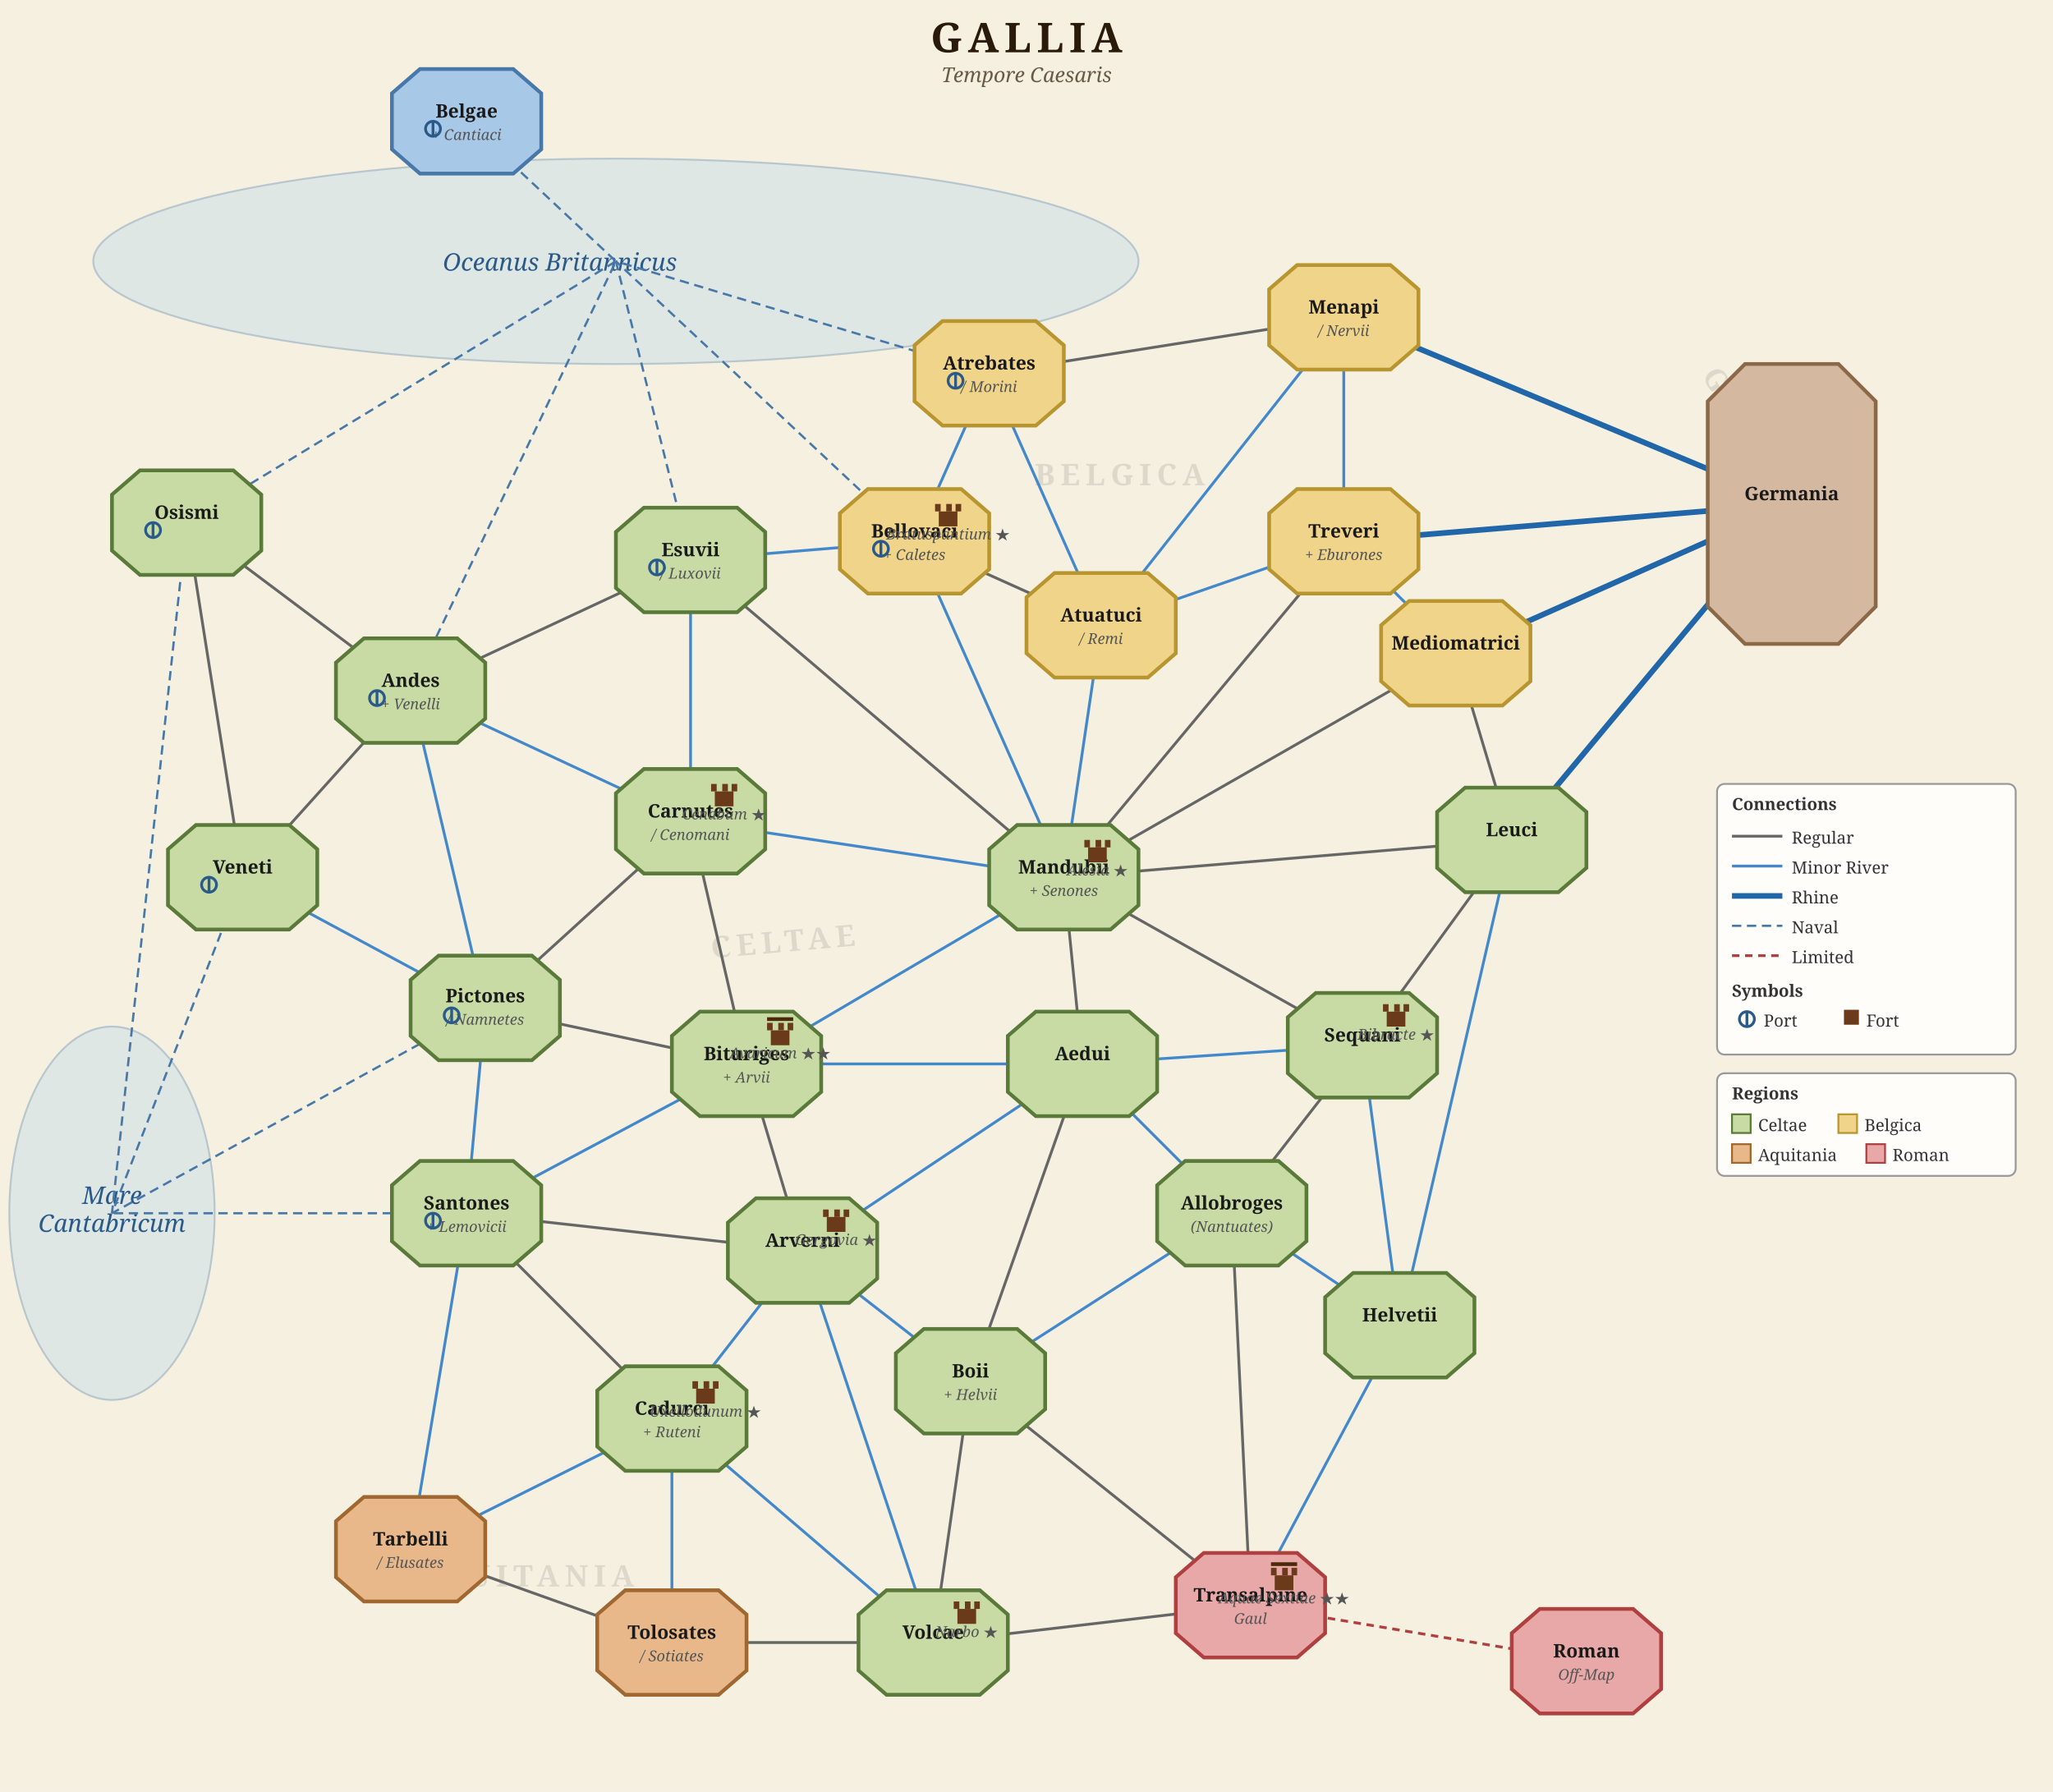
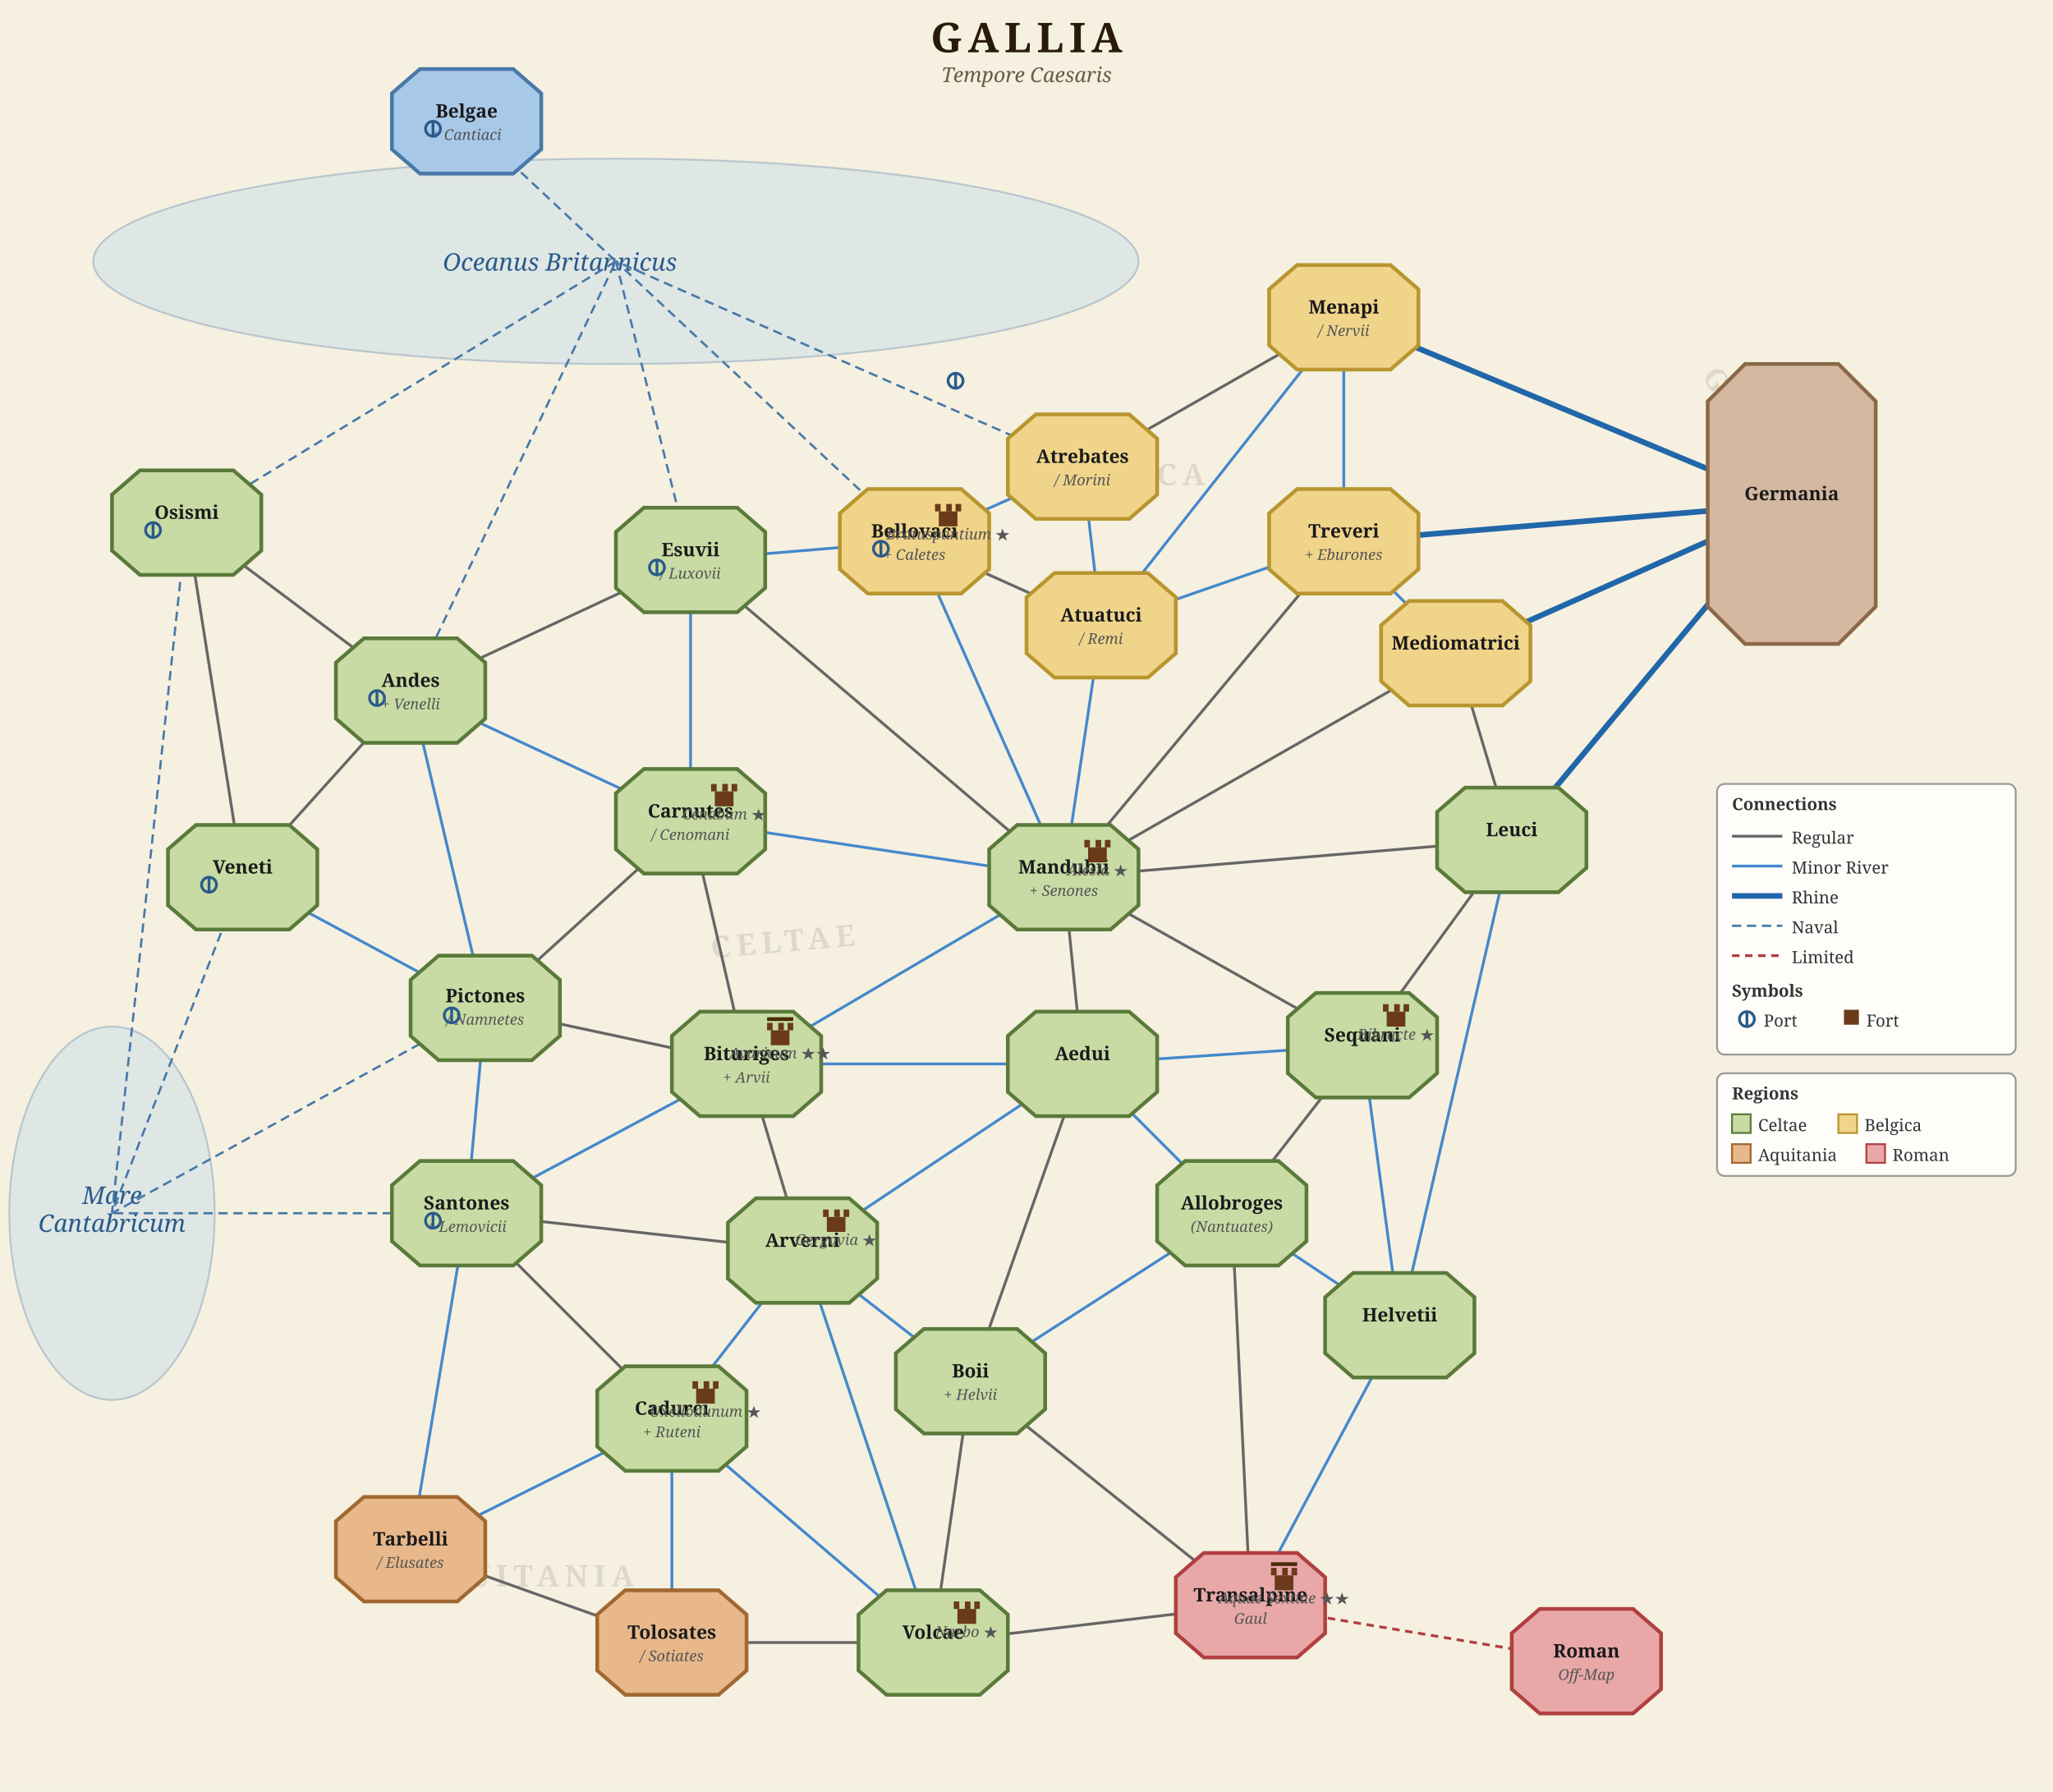
<svg xmlns="http://www.w3.org/2000/svg" viewBox="0 0 1100 960" width="1100" height="960">
  <defs>
    <style>
      .region-celtae { fill: #c8dba5; stroke: #5a7a3a; }
      .region-belgica { fill: #f0d48a; stroke: #b8952e; }
      .region-aquitania { fill: #e8b88a; stroke: #a06830; }
      .region-britannia { fill: #a8c8e8; stroke: #4878a8; }
      .region-germania { fill: #d4b8a0; stroke: #8a6848; }
      .region-roman { fill: #e8a8a8; stroke: #b04040; }
      .region-sea { fill: #b8d8ef; stroke: #4878a8; stroke-width: 1; }

      .area-shape { stroke-width: 2; cursor: pointer; }
      .area-shape:hover { filter: brightness(1.08); }

      .label { font-family: 'Georgia', serif; font-size: 10px; fill: #1a1a1a; text-anchor: middle; pointer-events: none; font-weight: bold; }
      .label-small { font-family: 'Georgia', serif; font-size: 8px; fill: #555; text-anchor: middle; pointer-events: none; font-style: italic; }
      .label-sea { font-family: 'Georgia', serif; font-size: 13px; fill: #2a5a8a; text-anchor: middle; font-style: italic; pointer-events: none; }
      .label-region { font-family: 'Georgia', serif; font-size: 16px; fill: rgba(0,0,0,0.10); text-anchor: middle; font-weight: bold; font-variant: small-caps; letter-spacing: 3px; pointer-events: none; }

      .conn-regular { stroke: #666; stroke-width: 1.5; fill: none; }
      .conn-minor_river { stroke: #4488cc; stroke-width: 1.5; fill: none; }
      .conn-major_river { stroke: #2266aa; stroke-width: 3; fill: none; }
      .conn-naval { stroke: #4878a8; stroke-width: 1.2; fill: none; stroke-dasharray: 5,3; }
      .conn-limited { stroke: #b04040; stroke-width: 1.5; fill: none; stroke-dasharray: 4,3; }

      .fort-icon { fill: #6a3a1a; }
      .legend-text { font-family: 'Georgia', serif; font-size: 9px; fill: #333; }
    </style>
  </defs>
  <rect width="1100" height="960" fill="#f5f0e0" />
  <text x="550" y="28" text-anchor="middle" font-family="Georgia, serif" font-size="22" font-weight="bold" fill="#2a1a0a" letter-spacing="3">GALLIA</text>
  <text x="550" y="44" text-anchor="middle" font-family="Georgia, serif" font-size="11" fill="#6a5a4a" font-style="italic">Tempore Caesaris</text>
  <ellipse cx="60" cy="650" rx="55" ry="100" class="region-sea" opacity="0.35" />
  <ellipse cx="330" cy="140" rx="280" ry="55" class="region-sea" opacity="0.35" />
  <text x="60" y="645" class="label-sea" font-size="10">Mare</text>
  <text x="60" y="660" class="label-sea" font-size="10">Cantabricum</text>
  <text x="300" y="145" class="label-sea">Oceanus Britannicus</text>
  <text x="420" y="510" class="label-region" transform="rotate(-5, 420, 510)">CELTAE</text>
  <text x="600" y="260" class="label-region">BELGICA</text>
  <text x="280" y="850" class="label-region">AQUITANIA</text>
  <text x="940" y="250" class="label-region" transform="rotate(60, 940, 250)">GERMANIA</text>
  <line x1="100" y1="280" x2="130" y2="470" class="conn-regular" />
  <line x1="100" y1="280" x2="220" y2="370" class="conn-regular" />
  <line x1="130" y1="470" x2="220" y2="370" class="conn-regular" />
  <line x1="220" y1="370" x2="370" y2="300" class="conn-regular" />
  <line x1="260" y1="540" x2="370" y2="440" class="conn-regular" />
  <line x1="260" y1="540" x2="400" y2="570" class="conn-regular" />
  <line x1="370" y1="440" x2="400" y2="570" class="conn-regular" />
  <line x1="370" y1="300" x2="570" y2="470" class="conn-regular" />
  <line x1="490" y1="290" x2="590" y2="335" class="conn-regular" />
  <line x1="400" y1="570" x2="430" y2="670" class="conn-regular" />
  <line x1="250" y1="650" x2="430" y2="670" class="conn-regular" />
  <line x1="250" y1="650" x2="360" y2="760" class="conn-regular" />
  <line x1="580" y1="570" x2="570" y2="470" class="conn-regular" />
  <line x1="580" y1="570" x2="520" y2="740" class="conn-regular" />
  <line x1="520" y1="740" x2="500" y2="880" class="conn-regular" />
  <line x1="520" y1="740" x2="670" y2="860" class="conn-regular" />
  <line x1="500" y1="880" x2="360" y2="880" class="conn-regular" />
  <line x1="500" y1="880" x2="670" y2="860" class="conn-regular" />
  <line x1="220" y1="830" x2="360" y2="880" class="conn-regular" />
  <line x1="660" y1="650" x2="730" y2="560" class="conn-regular" />
  <line x1="660" y1="650" x2="670" y2="860" class="conn-regular" />
  <line x1="730" y1="560" x2="570" y2="470" class="conn-regular" />
  <line x1="730" y1="560" x2="810" y2="450" class="conn-regular" />
  <line x1="810" y1="450" x2="570" y2="470" class="conn-regular" />
  <line x1="810" y1="450" x2="780" y2="350" class="conn-regular" />
  <line x1="720" y1="290" x2="570" y2="470" class="conn-regular" />
  <line x1="570" y1="470" x2="780" y2="350" class="conn-regular" />
-   <line x1="530" y1="200" x2="720" y2="170" class="conn-regular" />
+   <line x1="580" y1="250" x2="720" y2="170" class="conn-regular" />
  <line x1="130" y1="470" x2="260" y2="540" class="conn-minor_river" />
  <line x1="220" y1="370" x2="260" y2="540" class="conn-minor_river" />
  <line x1="220" y1="370" x2="370" y2="440" class="conn-minor_river" />
  <line x1="260" y1="540" x2="250" y2="650" class="conn-minor_river" />
  <line x1="370" y1="440" x2="370" y2="300" class="conn-minor_river" />
  <line x1="370" y1="440" x2="570" y2="470" class="conn-minor_river" />
  <line x1="370" y1="300" x2="490" y2="290" class="conn-minor_river" />
  <line x1="490" y1="290" x2="570" y2="470" class="conn-minor_river" />
-   <line x1="490" y1="290" x2="530" y2="200" class="conn-minor_river" />
+   <line x1="490" y1="290" x2="580" y2="250" class="conn-minor_river" />
  <line x1="590" y1="335" x2="570" y2="470" class="conn-minor_river" />
-   <line x1="590" y1="335" x2="530" y2="200" class="conn-minor_river" />
+   <line x1="590" y1="335" x2="580" y2="250" class="conn-minor_river" />
  <line x1="590" y1="335" x2="720" y2="290" class="conn-minor_river" />
  <line x1="590" y1="335" x2="720" y2="170" class="conn-minor_river" />
  <line x1="720" y1="170" x2="720" y2="290" class="conn-minor_river" />
  <line x1="720" y1="290" x2="780" y2="350" class="conn-minor_river" />
  <line x1="400" y1="570" x2="250" y2="650" class="conn-minor_river" />
  <line x1="400" y1="570" x2="580" y2="570" class="conn-minor_river" />
  <line x1="400" y1="570" x2="570" y2="470" class="conn-minor_river" />
  <line x1="430" y1="670" x2="360" y2="760" class="conn-minor_river" />
  <line x1="430" y1="670" x2="500" y2="880" class="conn-minor_river" />
  <line x1="430" y1="670" x2="520" y2="740" class="conn-minor_river" />
  <line x1="430" y1="670" x2="580" y2="570" class="conn-minor_river" />
  <line x1="580" y1="570" x2="660" y2="650" class="conn-minor_river" />
  <line x1="580" y1="570" x2="730" y2="560" class="conn-minor_river" />
  <line x1="520" y1="740" x2="660" y2="650" class="conn-minor_river" />
  <line x1="660" y1="650" x2="750" y2="710" class="conn-minor_river" />
  <line x1="750" y1="710" x2="730" y2="560" class="conn-minor_river" />
  <line x1="750" y1="710" x2="810" y2="450" class="conn-minor_river" />
  <line x1="750" y1="710" x2="670" y2="860" class="conn-minor_river" />
  <line x1="360" y1="760" x2="220" y2="830" class="conn-minor_river" />
  <line x1="360" y1="760" x2="360" y2="880" class="conn-minor_river" />
  <line x1="360" y1="760" x2="500" y2="880" class="conn-minor_river" />
  <line x1="250" y1="650" x2="220" y2="830" class="conn-minor_river" />
  <line x1="580" y1="570" x2="400" y2="570" class="conn-minor_river" opacity="0" />
  <line x1="810" y1="450" x2="960" y2="270" class="conn-major_river" />
  <line x1="780" y1="350" x2="960" y2="270" class="conn-major_river" />
  <line x1="720" y1="290" x2="960" y2="270" class="conn-major_river" />
  <line x1="720" y1="170" x2="960" y2="270" class="conn-major_river" />
  <line x1="100" y1="280" x2="60" y2="650" class="conn-naval" />
  <line x1="130" y1="470" x2="60" y2="650" class="conn-naval" />
  <line x1="260" y1="540" x2="60" y2="650" class="conn-naval" />
  <line x1="250" y1="650" x2="60" y2="650" class="conn-naval" />
  <line x1="100" y1="280" x2="330" y2="140" class="conn-naval" />
  <line x1="220" y1="370" x2="330" y2="140" class="conn-naval" />
  <line x1="370" y1="300" x2="330" y2="140" class="conn-naval" />
  <line x1="490" y1="290" x2="330" y2="140" class="conn-naval" />
-   <line x1="530" y1="200" x2="330" y2="140" class="conn-naval" />
+   <line x1="580" y1="250" x2="330" y2="140" class="conn-naval" />
  <line x1="250" y1="65" x2="330" y2="140" class="conn-naval" />
  <line x1="670" y1="860" x2="850" y2="890" class="conn-limited" />
  <polygon points="60,265 75,252 125,252 140,265 140,295 125,308 75,308 60,295" class="area-shape region-celtae" />
  <polygon points="90,455 105,442 155,442 170,455 170,485 155,498 105,498 90,485" class="area-shape region-celtae" />
  <polygon points="180,355 195,342 245,342 260,355 260,385 245,398 195,398 180,385" class="area-shape region-celtae" />
  <polygon points="220,525 235,512 285,512 300,525 300,555 285,568 235,568 220,555" class="area-shape region-celtae" />
  <polygon points="330,285 345,272 395,272 410,285 410,315 395,328 345,328 330,315" class="area-shape region-celtae" />
  <polygon points="330,425 345,412 395,412 410,425 410,455 395,468 345,468 330,455" class="area-shape region-celtae" />
  <polygon points="360,555 375,542 425,542 440,555 440,585 425,598 375,598 360,585" class="area-shape region-celtae" />
  <polygon points="530,455 545,442 595,442 610,455 610,485 595,498 545,498 530,485" class="area-shape region-celtae" />
  <polygon points="540,555 555,542 605,542 620,555 620,585 605,598 555,598 540,585" class="area-shape region-celtae" />
  <polygon points="390,655 405,642 455,642 470,655 470,685 455,698 405,698 390,685" class="area-shape region-celtae" />
  <polygon points="480,725 495,712 545,712 560,725 560,755 545,768 495,768 480,755" class="area-shape region-celtae" />
  <polygon points="460,865 475,852 525,852 540,865 540,895 525,908 475,908 460,895" class="area-shape region-celtae" />
  <polygon points="320,745 335,732 385,732 400,745 400,775 385,788 335,788 320,775" class="area-shape region-celtae" />
  <polygon points="210,635 225,622 275,622 290,635 290,665 275,678 225,678 210,665" class="area-shape region-celtae" />
  <polygon points="690,545 705,532 755,532 770,545 770,575 755,588 705,588 690,575" class="area-shape region-celtae" />
  <polygon points="770,435 785,422 835,422 850,435 850,465 835,478 785,478 770,465" class="area-shape region-celtae" />
  <polygon points="710,695 725,682 775,682 790,695 790,725 775,738 725,738 710,725" class="area-shape region-celtae" />
  <polygon points="620,635 635,622 685,622 700,635 700,665 685,678 635,678 620,665" class="area-shape region-celtae" />
  <polygon points="450,275 465,262 515,262 530,275 530,305 515,318 465,318 450,305" class="area-shape region-belgica" />
  <polygon points="550,320 565,307 615,307 630,320 630,350 615,363 565,363 550,350" class="area-shape region-belgica" />
-   <polygon points="490,185 505,172 555,172 570,185 570,215 555,228 505,228 490,215" class="area-shape region-belgica" />
+   <polygon points="540,235 555,222 605,222 620,235 620,265 605,278 555,278 540,265" class="area-shape region-belgica" />
  <polygon points="680,155 695,142 745,142 760,155 760,185 745,198 695,198 680,185" class="area-shape region-belgica" />
  <polygon points="680,275 695,262 745,262 760,275 760,305 745,318 695,318 680,305" class="area-shape region-belgica" />
  <polygon points="740,335 755,322 805,322 820,335 820,365 805,378 755,378 740,365" class="area-shape region-belgica" />
  <polygon points="180,815 195,802 245,802 260,815 260,845 245,858 195,858 180,845" class="area-shape region-aquitania" />
  <polygon points="320,865 335,852 385,852 400,865 400,895 385,908 335,908 320,895" class="area-shape region-aquitania" />
  <polygon points="210,50 225,37 275,37 290,50 290,80 275,93 225,93 210,80" class="area-shape region-britannia" />
  <polygon points="915,215 935,195 985,195 1005,215 1005,325 985,345 935,345 915,325" class="area-shape region-germania" />
  <polygon points="630,845 645,832 695,832 710,845 710,875 695,888 645,888 630,875" class="area-shape region-roman" />
  <polygon points="810,875 825,862 875,862 890,875 890,905 875,918 825,918 810,905" class="area-shape region-roman" />
  <text x="100" y="278" class="label">Osismi</text>
  <text x="130" y="468" class="label">Veneti</text>
  <text x="220" y="368" class="label">Andes</text>
  <text x="220" y="380" class="label-small">+ Venelli</text>
  <text x="260" y="537" class="label">Pictones</text>
  <text x="260" y="549" class="label-small">/ Namnetes</text>
  <text x="370" y="298" class="label">Esuvii</text>
  <text x="370" y="310" class="label-small">/ Luxovii</text>
  <text x="370" y="438" class="label">Carnutes</text>
  <text x="370" y="450" class="label-small">/ Cenomani</text>
  <text x="400" y="568" class="label">Bituriges</text>
  <text x="400" y="580" class="label-small">+ Arvii</text>
  <text x="570" y="468" class="label">Mandubii</text>
  <text x="570" y="480" class="label-small">+ Senones</text>
  <text x="580" y="568" class="label">Aedui</text>
  <text x="430" y="668" class="label">Arverni</text>
  <text x="520" y="738" class="label">Boii</text>
  <text x="520" y="750" class="label-small">+ Helvii</text>
  <text x="500" y="878" class="label">Volcae</text>
  <text x="360" y="758" class="label">Cadurci</text>
  <text x="360" y="770" class="label-small">+ Ruteni</text>
  <text x="250" y="648" class="label">Santones</text>
  <text x="250" y="660" class="label-small">+ Lemovicii</text>
  <text x="730" y="558" class="label">Sequani</text>
  <text x="810" y="448" class="label">Leuci</text>
  <text x="750" y="708" class="label">Helvetii</text>
  <text x="660" y="660" class="label-small">(Nantuates)</text>
  <text x="660" y="648" class="label">Allobroges</text>
  <text x="490" y="288" class="label">Bellovaci</text>
  <text x="490" y="300" class="label-small">+ Caletes</text>
  <text x="590" y="333" class="label">Atuatuci</text>
  <text x="590" y="345" class="label-small">/ Remi</text>
-   <text x="530" y="198" class="label">Atrebates</text>
-   <text x="530" y="210" class="label-small">/ Morini</text>
+   <text x="580" y="248" class="label">Atrebates</text>
+   <text x="580" y="260" class="label-small">/ Morini</text>
  <text x="720" y="168" class="label">Menapi</text>
  <text x="720" y="180" class="label-small">/ Nervii</text>
  <text x="720" y="288" class="label">Treveri</text>
  <text x="720" y="300" class="label-small">+ Eburones</text>
  <text x="780" y="348" class="label">Mediomatrici</text>
  <text x="220" y="828" class="label">Tarbelli</text>
  <text x="220" y="840" class="label-small">/ Elusates</text>
  <text x="360" y="878" class="label">Tolosates</text>
  <text x="360" y="890" class="label-small">/ Sotiates</text>
  <text x="250" y="63" class="label">Belgae</text>
  <text x="250" y="75" class="label-small">+ Cantiaci</text>
  <text x="960" y="268" class="label">Germania</text>
  <text x="670" y="858" class="label">Transalpine</text>
  <text x="670" y="870" class="label-small">Gaul</text>
  <text x="850" y="888" class="label">Roman</text>
  <text x="850" y="900" class="label-small">Off-Map</text>
  <g transform="translate(448, 660)">
    <rect x="-5" y="-8" width="10" height="8" class="fort-icon" />
    <rect x="-7" y="-12" width="3" height="4" class="fort-icon" />
    <rect x="-1" y="-12" width="3" height="4" class="fort-icon" />
    <rect x="4" y="-12" width="3" height="4" class="fort-icon" />
    <text x="0" y="7" class="label-small" font-size="7">Gergovia ★</text>
  </g>
  <g transform="translate(418, 560)">
    <rect x="-5" y="-8" width="10" height="8" class="fort-icon" />
    <rect x="-7" y="-12" width="3" height="4" class="fort-icon" />
    <rect x="-1" y="-12" width="3" height="4" class="fort-icon" />
    <rect x="4" y="-12" width="3" height="4" class="fort-icon" />
    <rect x="-7" y="-15" width="14" height="2" fill="#4a2a0a" />
    <text x="0" y="7" class="label-small" font-size="7">Avaricum ★★</text>
  </g>
  <g transform="translate(388, 432)">
    <rect x="-5" y="-8" width="10" height="8" class="fort-icon" />
    <rect x="-7" y="-12" width="3" height="4" class="fort-icon" />
    <rect x="-1" y="-12" width="3" height="4" class="fort-icon" />
    <rect x="4" y="-12" width="3" height="4" class="fort-icon" />
    <text x="0" y="7" class="label-small" font-size="7">Cenabum ★</text>
  </g>
  <g transform="translate(588, 462)">
    <rect x="-5" y="-8" width="10" height="8" class="fort-icon" />
    <rect x="-7" y="-12" width="3" height="4" class="fort-icon" />
    <rect x="-1" y="-12" width="3" height="4" class="fort-icon" />
    <rect x="4" y="-12" width="3" height="4" class="fort-icon" />
    <text x="0" y="7" class="label-small" font-size="7">Alesia ★</text>
  </g>
  <g transform="translate(508, 282)">
    <rect x="-5" y="-8" width="10" height="8" class="fort-icon" />
    <rect x="-7" y="-12" width="3" height="4" class="fort-icon" />
    <rect x="-1" y="-12" width="3" height="4" class="fort-icon" />
    <rect x="4" y="-12" width="3" height="4" class="fort-icon" />
    <text x="0" y="7" class="label-small" font-size="7">Bratuspantium ★</text>
  </g>
  <g transform="translate(378, 752)">
    <rect x="-5" y="-8" width="10" height="8" class="fort-icon" />
    <rect x="-7" y="-12" width="3" height="4" class="fort-icon" />
    <rect x="-1" y="-12" width="3" height="4" class="fort-icon" />
    <rect x="4" y="-12" width="3" height="4" class="fort-icon" />
    <text x="0" y="7" class="label-small" font-size="7">Uxellodunum ★</text>
  </g>
  <g transform="translate(518, 870)">
    <rect x="-5" y="-8" width="10" height="8" class="fort-icon" />
    <rect x="-7" y="-12" width="3" height="4" class="fort-icon" />
    <rect x="-1" y="-12" width="3" height="4" class="fort-icon" />
    <rect x="4" y="-12" width="3" height="4" class="fort-icon" />
    <text x="0" y="7" class="label-small" font-size="7">Narbo ★</text>
  </g>
  <g transform="translate(748, 550)">
    <rect x="-5" y="-8" width="10" height="8" class="fort-icon" />
    <rect x="-7" y="-12" width="3" height="4" class="fort-icon" />
    <rect x="-1" y="-12" width="3" height="4" class="fort-icon" />
    <rect x="4" y="-12" width="3" height="4" class="fort-icon" />
    <text x="0" y="7" class="label-small" font-size="7">Bibracte ★</text>
  </g>
  <g transform="translate(688, 852)">
    <rect x="-5" y="-8" width="10" height="8" class="fort-icon" />
    <rect x="-7" y="-12" width="3" height="4" class="fort-icon" />
    <rect x="-1" y="-12" width="3" height="4" class="fort-icon" />
    <rect x="4" y="-12" width="3" height="4" class="fort-icon" />
    <rect x="-7" y="-15" width="14" height="2" fill="#4a2a0a" />
    <text x="0" y="7" class="label-small" font-size="7">Aquae Sextiae ★★</text>
  </g>
  <g>
    <circle cx="82" cy="284" r="4" fill="none" stroke="#2a5a8a" stroke-width="1.5" />
    <line x1="82" y1="280" x2="82" y2="288" stroke="#2a5a8a" stroke-width="1.5" />
  </g>
  <g>
    <circle cx="112" cy="474" r="4" fill="none" stroke="#2a5a8a" stroke-width="1.5" />
    <line x1="112" y1="470" x2="112" y2="478" stroke="#2a5a8a" stroke-width="1.5" />
  </g>
  <g>
    <circle cx="202" cy="374" r="4" fill="none" stroke="#2a5a8a" stroke-width="1.5" />
    <line x1="202" y1="370" x2="202" y2="378" stroke="#2a5a8a" stroke-width="1.5" />
  </g>
  <g>
    <circle cx="242" cy="544" r="4" fill="none" stroke="#2a5a8a" stroke-width="1.5" />
    <line x1="242" y1="540" x2="242" y2="548" stroke="#2a5a8a" stroke-width="1.5" />
  </g>
  <g>
    <circle cx="352" cy="304" r="4" fill="none" stroke="#2a5a8a" stroke-width="1.5" />
    <line x1="352" y1="300" x2="352" y2="308" stroke="#2a5a8a" stroke-width="1.5" />
  </g>
  <g>
    <circle cx="472" cy="294" r="4" fill="none" stroke="#2a5a8a" stroke-width="1.5" />
    <line x1="472" y1="290" x2="472" y2="298" stroke="#2a5a8a" stroke-width="1.5" />
  </g>
  <g>
    <circle cx="512" cy="204" r="4" fill="none" stroke="#2a5a8a" stroke-width="1.5" />
    <line x1="512" y1="200" x2="512" y2="208" stroke="#2a5a8a" stroke-width="1.5" />
  </g>
  <g>
    <circle cx="232" cy="654" r="4" fill="none" stroke="#2a5a8a" stroke-width="1.5" />
    <line x1="232" y1="650" x2="232" y2="658" stroke="#2a5a8a" stroke-width="1.5" />
  </g>
  <g>
    <circle cx="232" cy="69" r="4" fill="none" stroke="#2a5a8a" stroke-width="1.5" />
    <line x1="232" y1="65" x2="232" y2="73" stroke="#2a5a8a" stroke-width="1.5" />
  </g>
  <g transform="translate(920, 420)">
    <rect x="0" y="0" width="160" height="145" fill="white" fill-opacity="0.85" stroke="#999" rx="4" />
    <text x="8" y="14" class="legend-text" font-weight="bold">Connections</text>
    <line x1="8" y1="28" x2="35" y2="28" class="conn-regular" />
    <text x="40" y="32" class="legend-text">Regular</text>
    <line x1="8" y1="44" x2="35" y2="44" class="conn-minor_river" />
    <text x="40" y="48" class="legend-text">Minor River</text>
    <line x1="8" y1="60" x2="35" y2="60" class="conn-major_river" />
    <text x="40" y="64" class="legend-text">Rhine</text>
    <line x1="8" y1="76" x2="35" y2="76" class="conn-naval" />
    <text x="40" y="80" class="legend-text">Naval</text>
    <line x1="8" y1="92" x2="35" y2="92" class="conn-limited" />
    <text x="40" y="96" class="legend-text">Limited</text>
    <text x="8" y="114" class="legend-text" font-weight="bold">Symbols</text>
    <circle cx="16" cy="126" r="4" fill="none" stroke="#2a5a8a" stroke-width="1.5" />
    <line x1="16" y1="122" x2="16" y2="130" stroke="#2a5a8a" stroke-width="1.5" />
    <text x="25" y="130" class="legend-text">Port</text>
    <rect x="68" y="121" width="8" height="8" fill="#6a3a1a" />
    <text x="80" y="130" class="legend-text">Fort</text>
  </g>
  <g transform="translate(920, 575)">
    <rect x="0" y="0" width="160" height="55" fill="white" fill-opacity="0.85" stroke="#999" rx="4" />
    <text x="8" y="14" class="legend-text" font-weight="bold">Regions</text>
    <rect x="8" y="22" width="10" height="10" class="region-celtae" />
    <text x="22" y="31" class="legend-text">Celtae</text>
    <rect x="65" y="22" width="10" height="10" class="region-belgica" />
    <text x="79" y="31" class="legend-text">Belgica</text>
    <rect x="8" y="38" width="10" height="10" class="region-aquitania" />
    <text x="22" y="47" class="legend-text">Aquitania</text>
    <rect x="80" y="38" width="10" height="10" class="region-roman" />
    <text x="94" y="47" class="legend-text">Roman</text>
  </g>
</svg>
